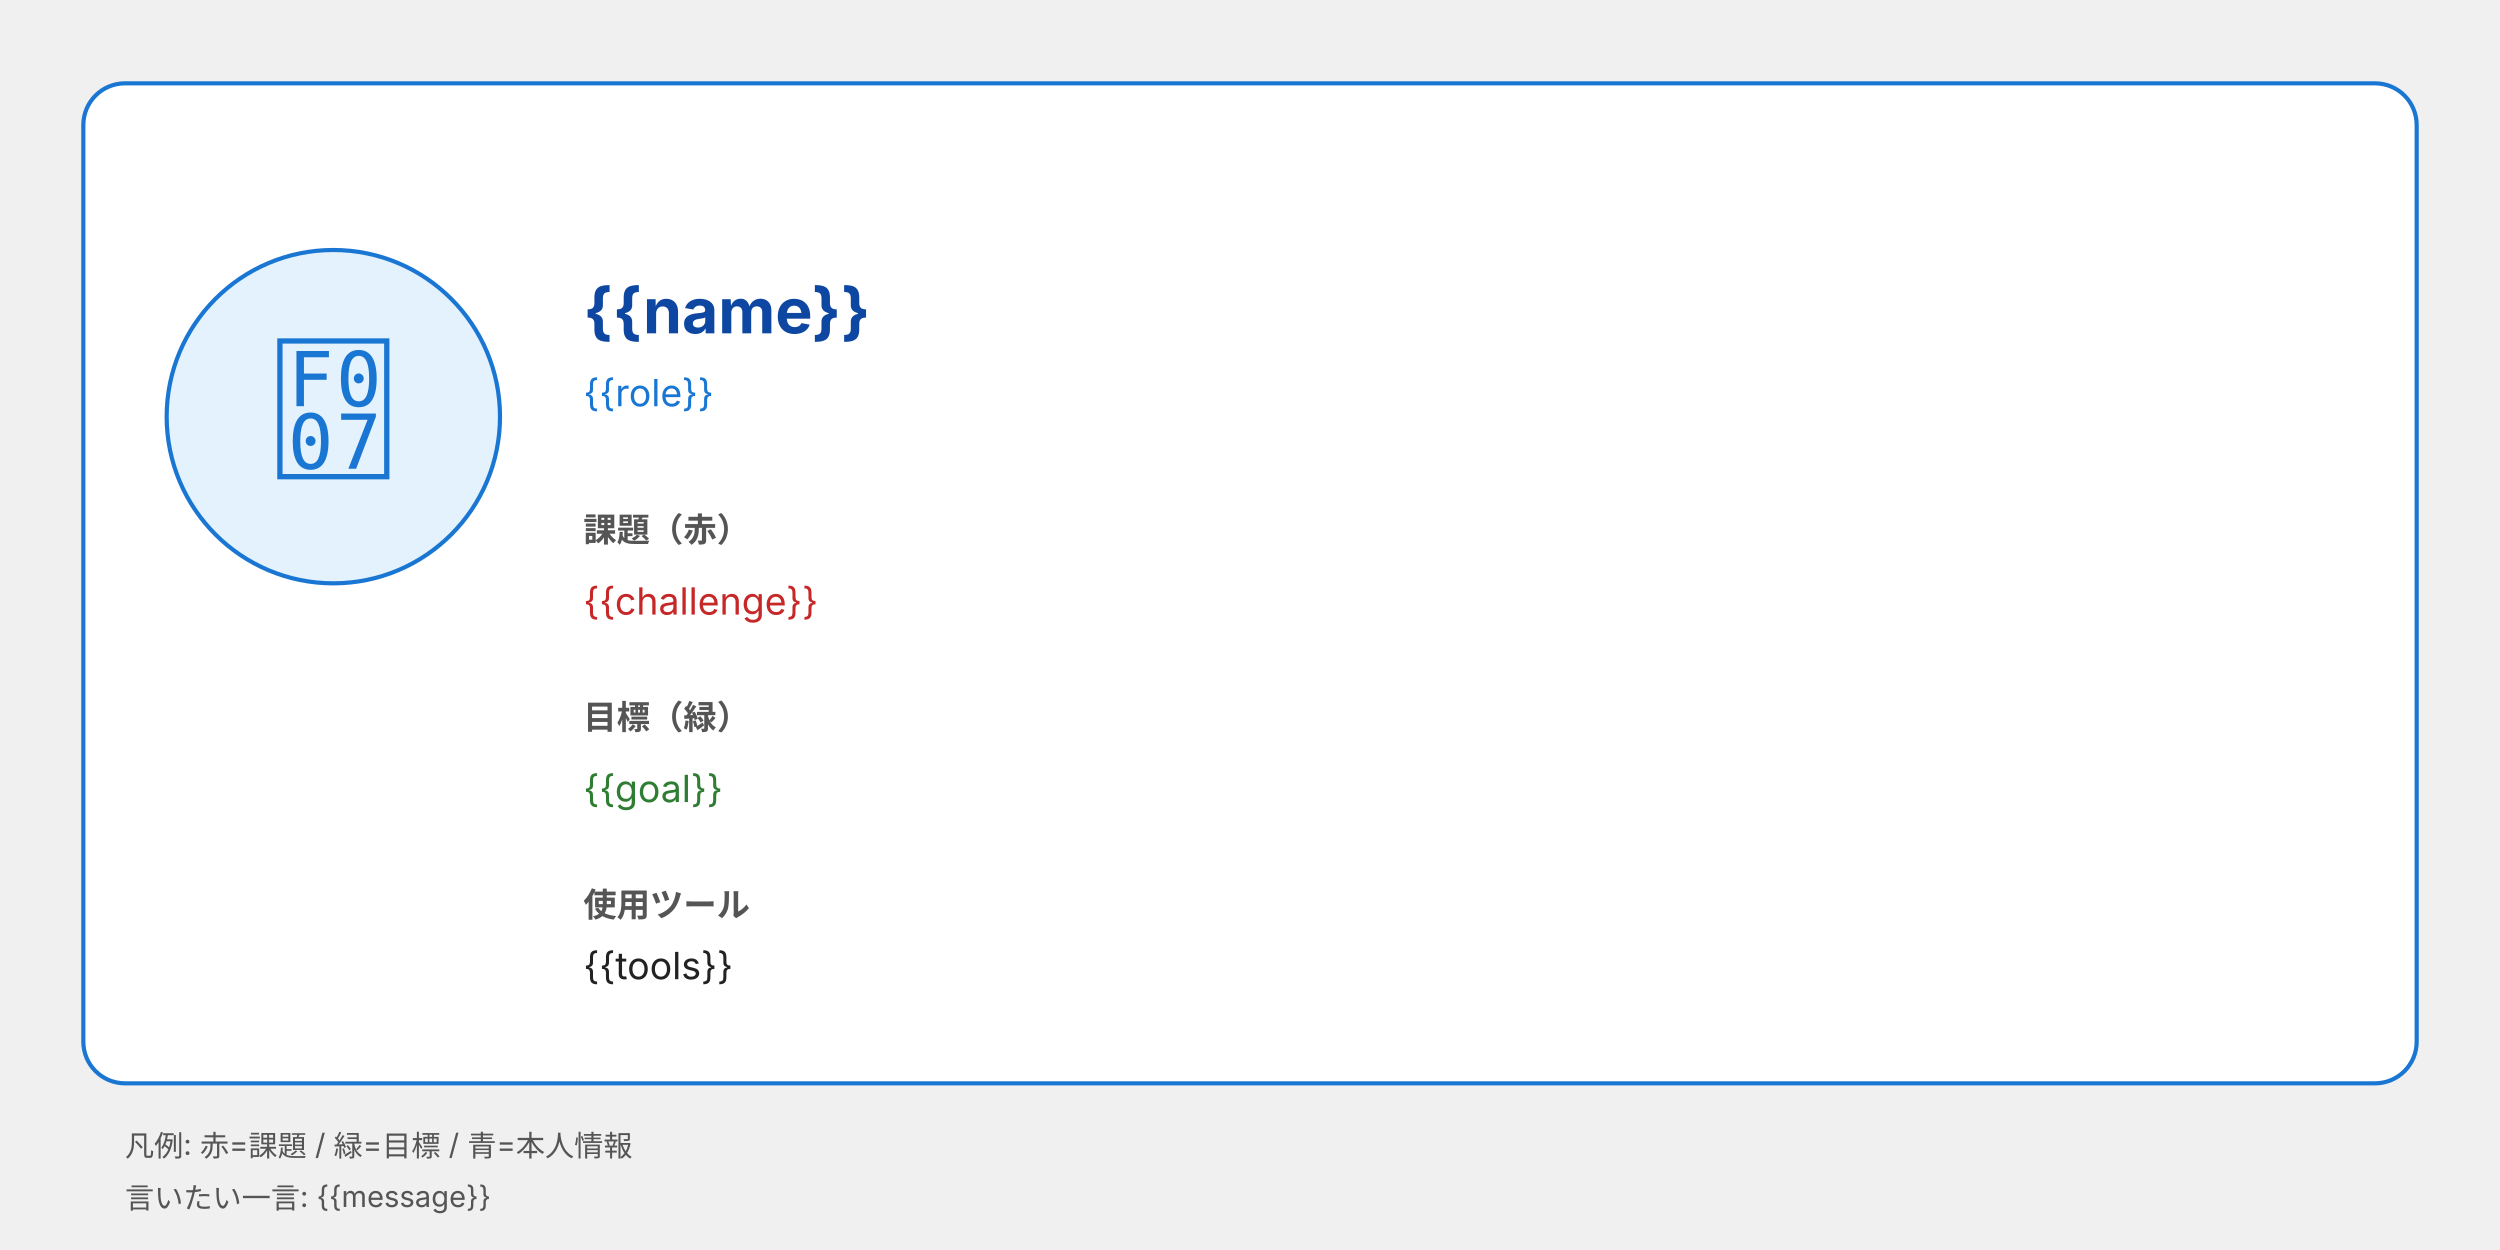
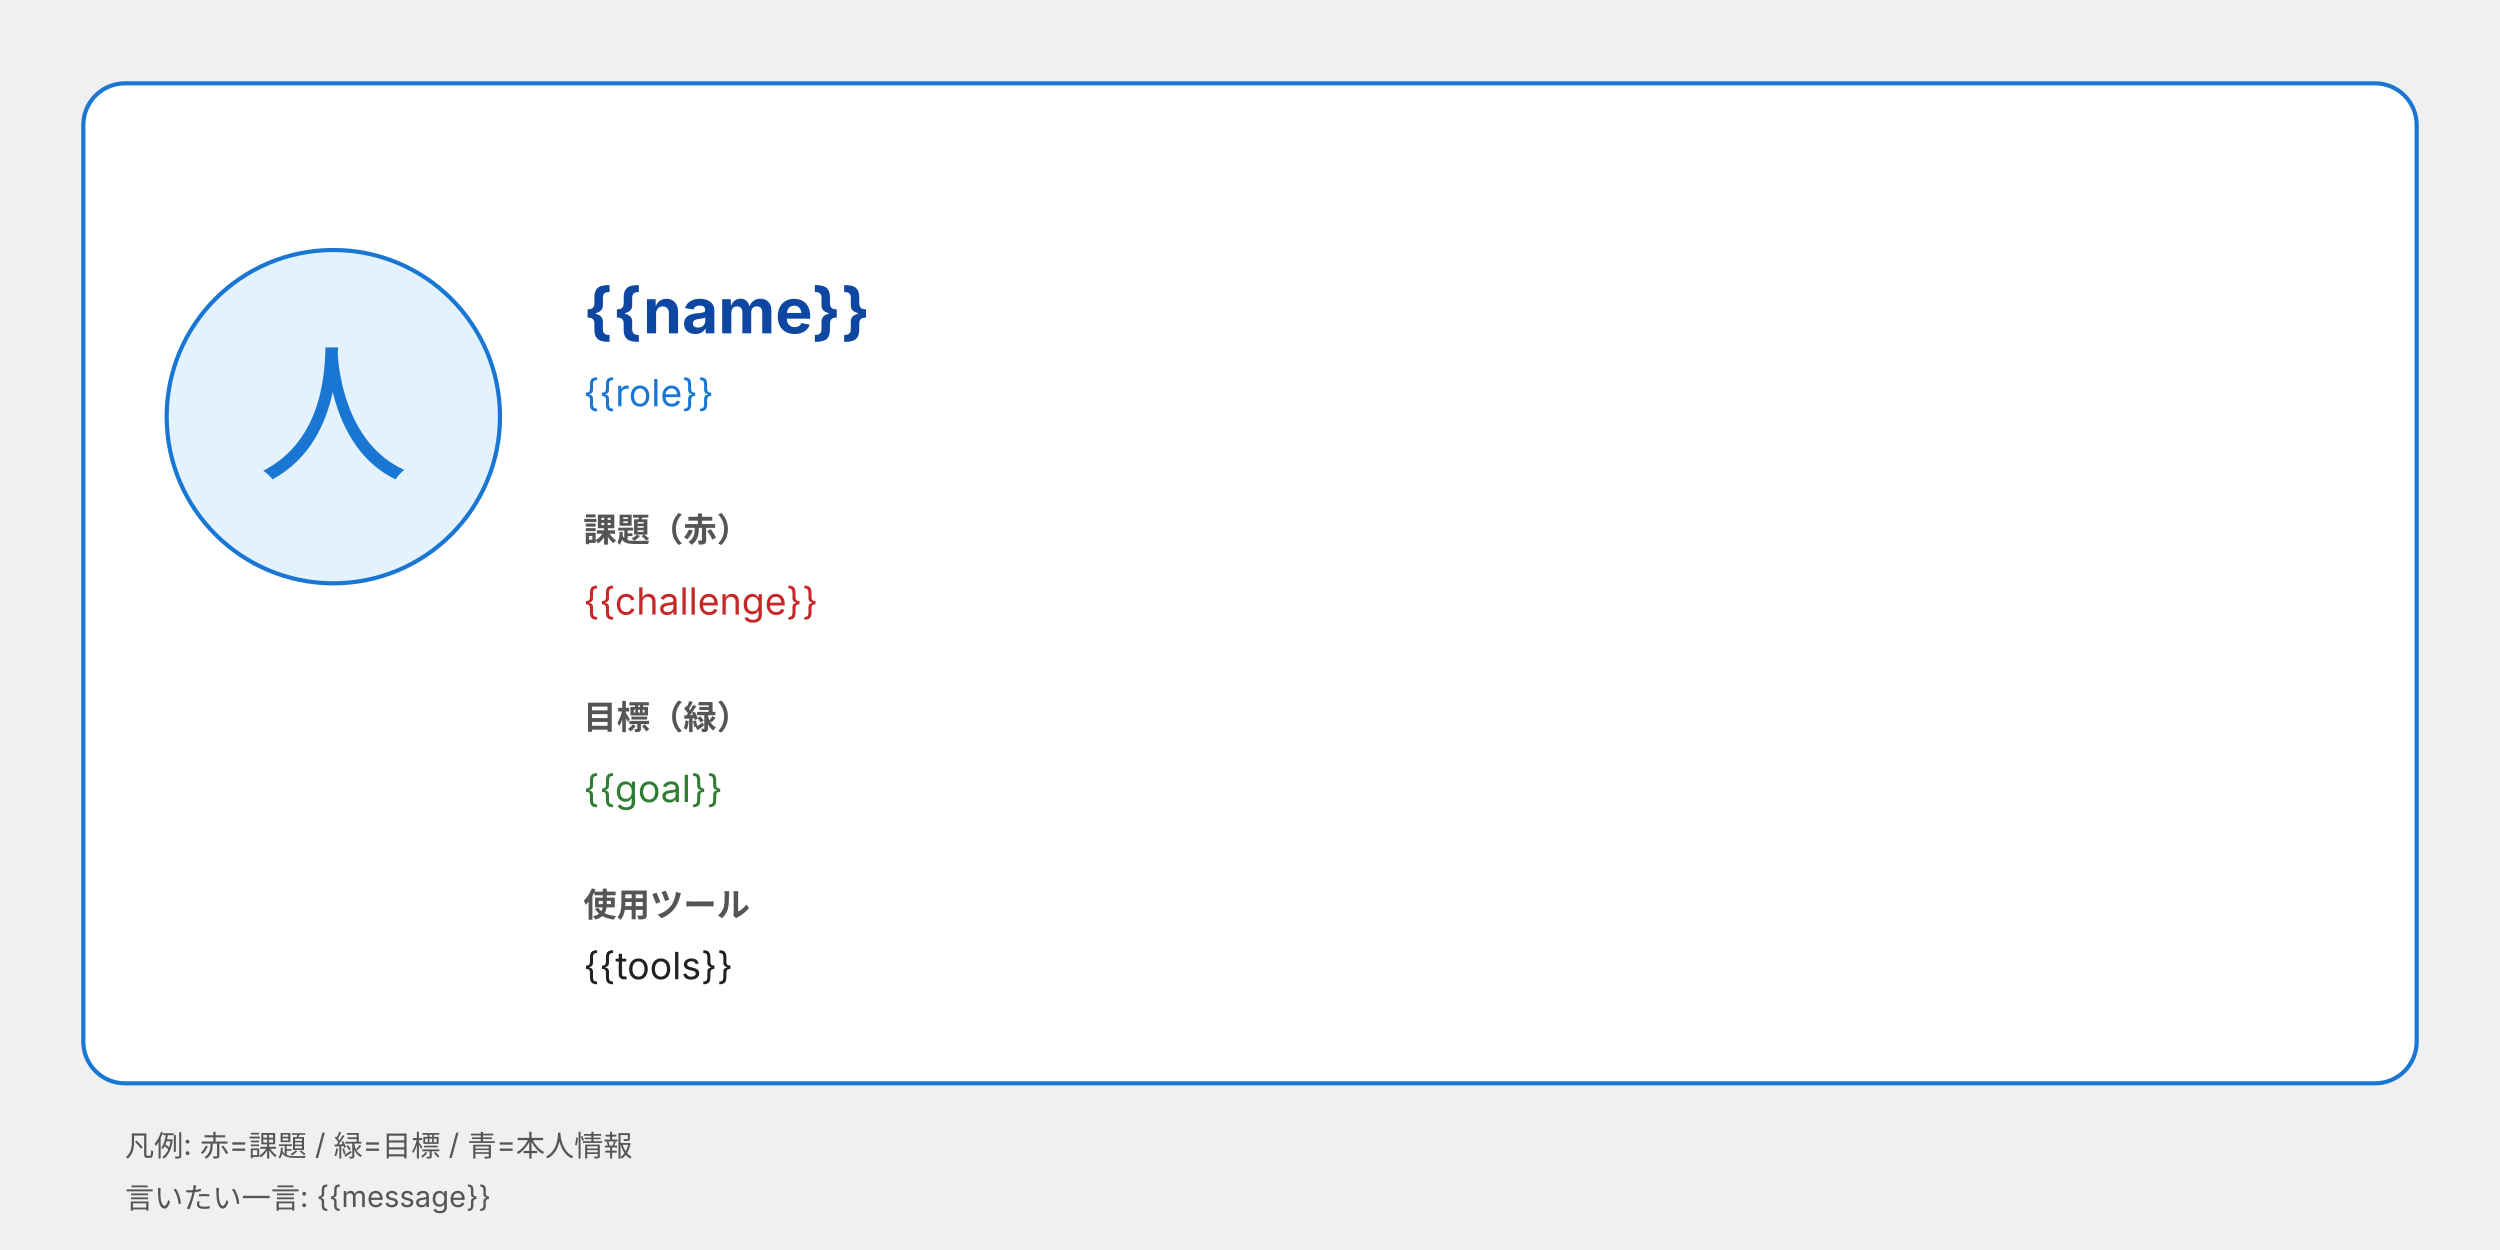
<svg xmlns="http://www.w3.org/2000/svg" viewBox="0 0 1200 600" font-family="-apple-system, 'Hiragino Sans', sans-serif">
  <style>
    .card { fill: #fff; stroke: #1976d2; stroke-width: 2; }
    .name { font-size: 30px; font-weight: 700; fill: #0d47a1; }
    .role { font-size: 18px; fill: #1976d2; }
    .label { font-size: 16px; font-weight: 700; fill: #555; }
    .body { font-size: 18px; fill: #222; }
    .challenge { fill: #c62828; }
    .goal { fill: #2e7d32; }
-     .icon { font-family: 'FontAwesome'; font-size: 80px; fill: #1976d2; }
+     .icon { font-size: 72px; fill: #1976d2; }
    .legend { font-size: 14px; fill: #555; }
  </style>
  <rect x="40" y="40" width="1120" height="480" rx="20" class="card" />
  <circle cx="160" cy="200" r="80" fill="#e3f2fd" stroke="#1976d2" stroke-width="2" />
-   <text x="160" y="225" class="icon" text-anchor="middle"></text>
+   <text x="160" y="225" class="icon" text-anchor="middle">人</text>
  <text x="280" y="160" class="name">{{name}}</text>
  <text x="280" y="195" class="role">{{role}}</text>
  <text x="280" y="260" class="label">課題（赤）</text>
  <text x="280" y="295" class="body challenge">{{challenge}}</text>
  <text x="280" y="350" class="label">目標（緑）</text>
  <text x="280" y="385" class="body goal">{{goal}}</text>
  <text x="280" y="440" class="label">使用ツール</text>
  <text x="280" y="470" class="body">{{tools}}</text>
  <text x="60" y="555" class="legend">凡例: 赤=課題 / 緑=目標 / 青=本人情報</text>
  <text x="60" y="580" class="legend">言いたい一言: {{message}}</text>
</svg>
